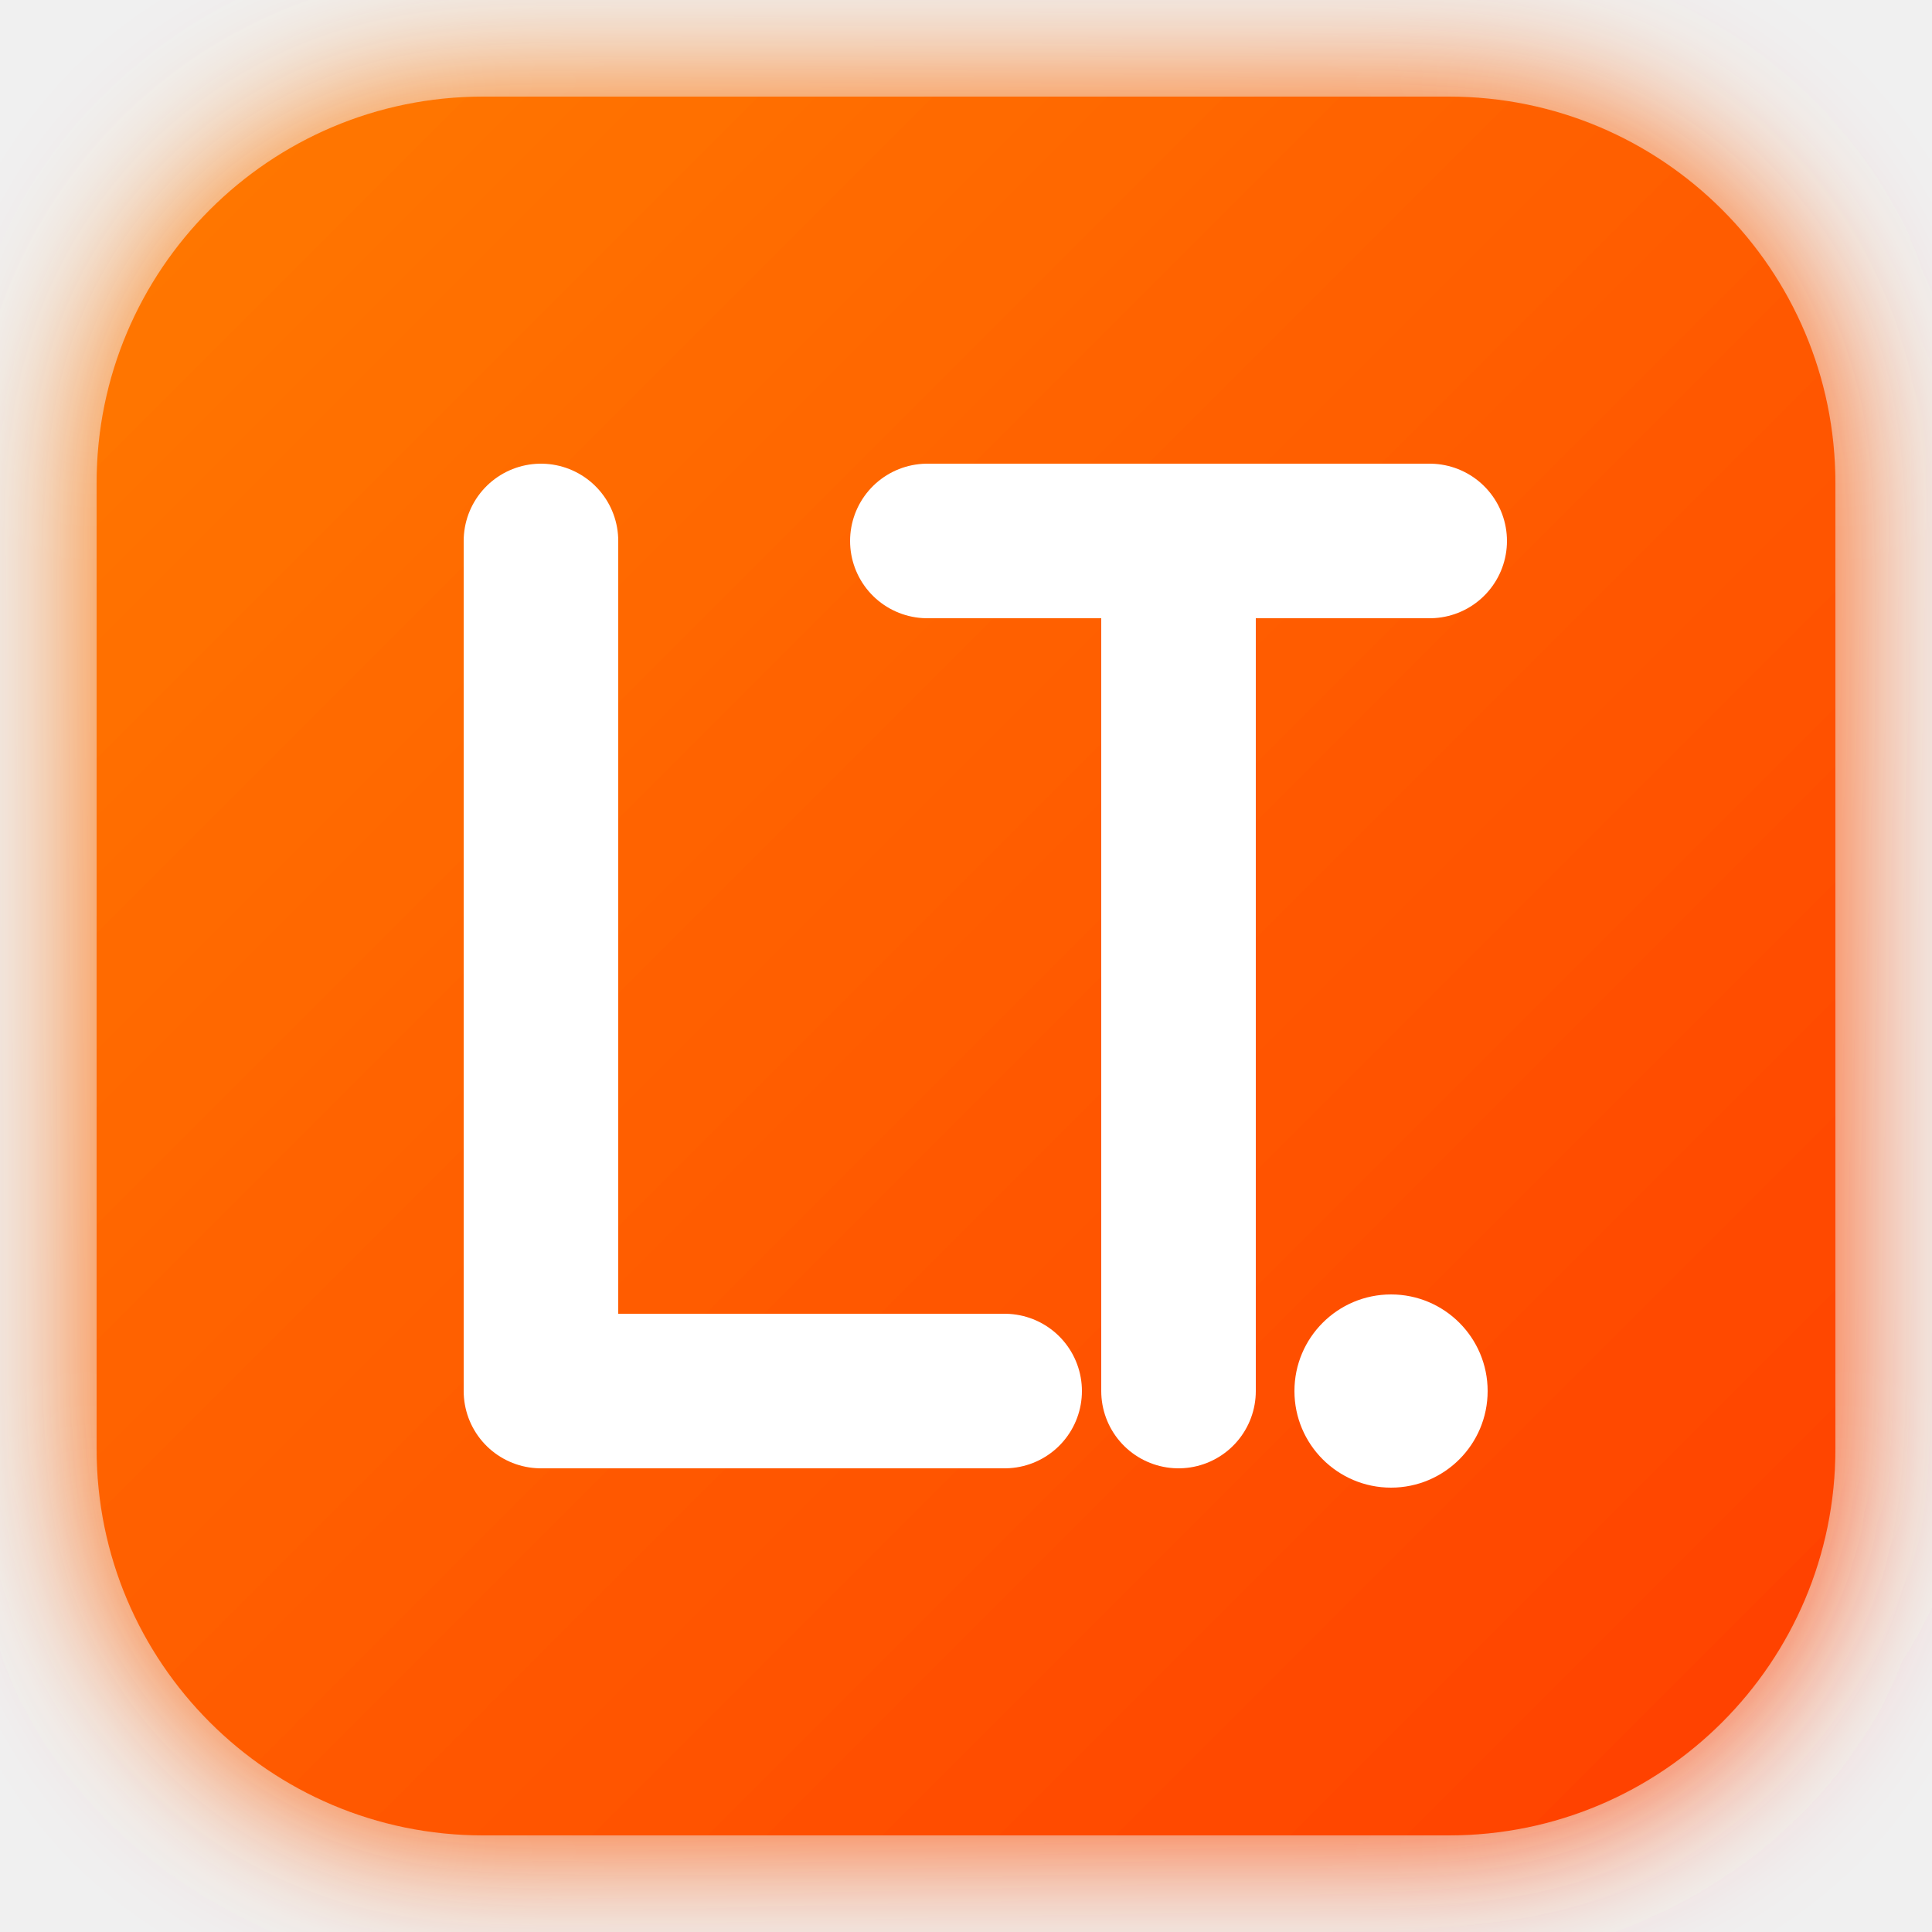
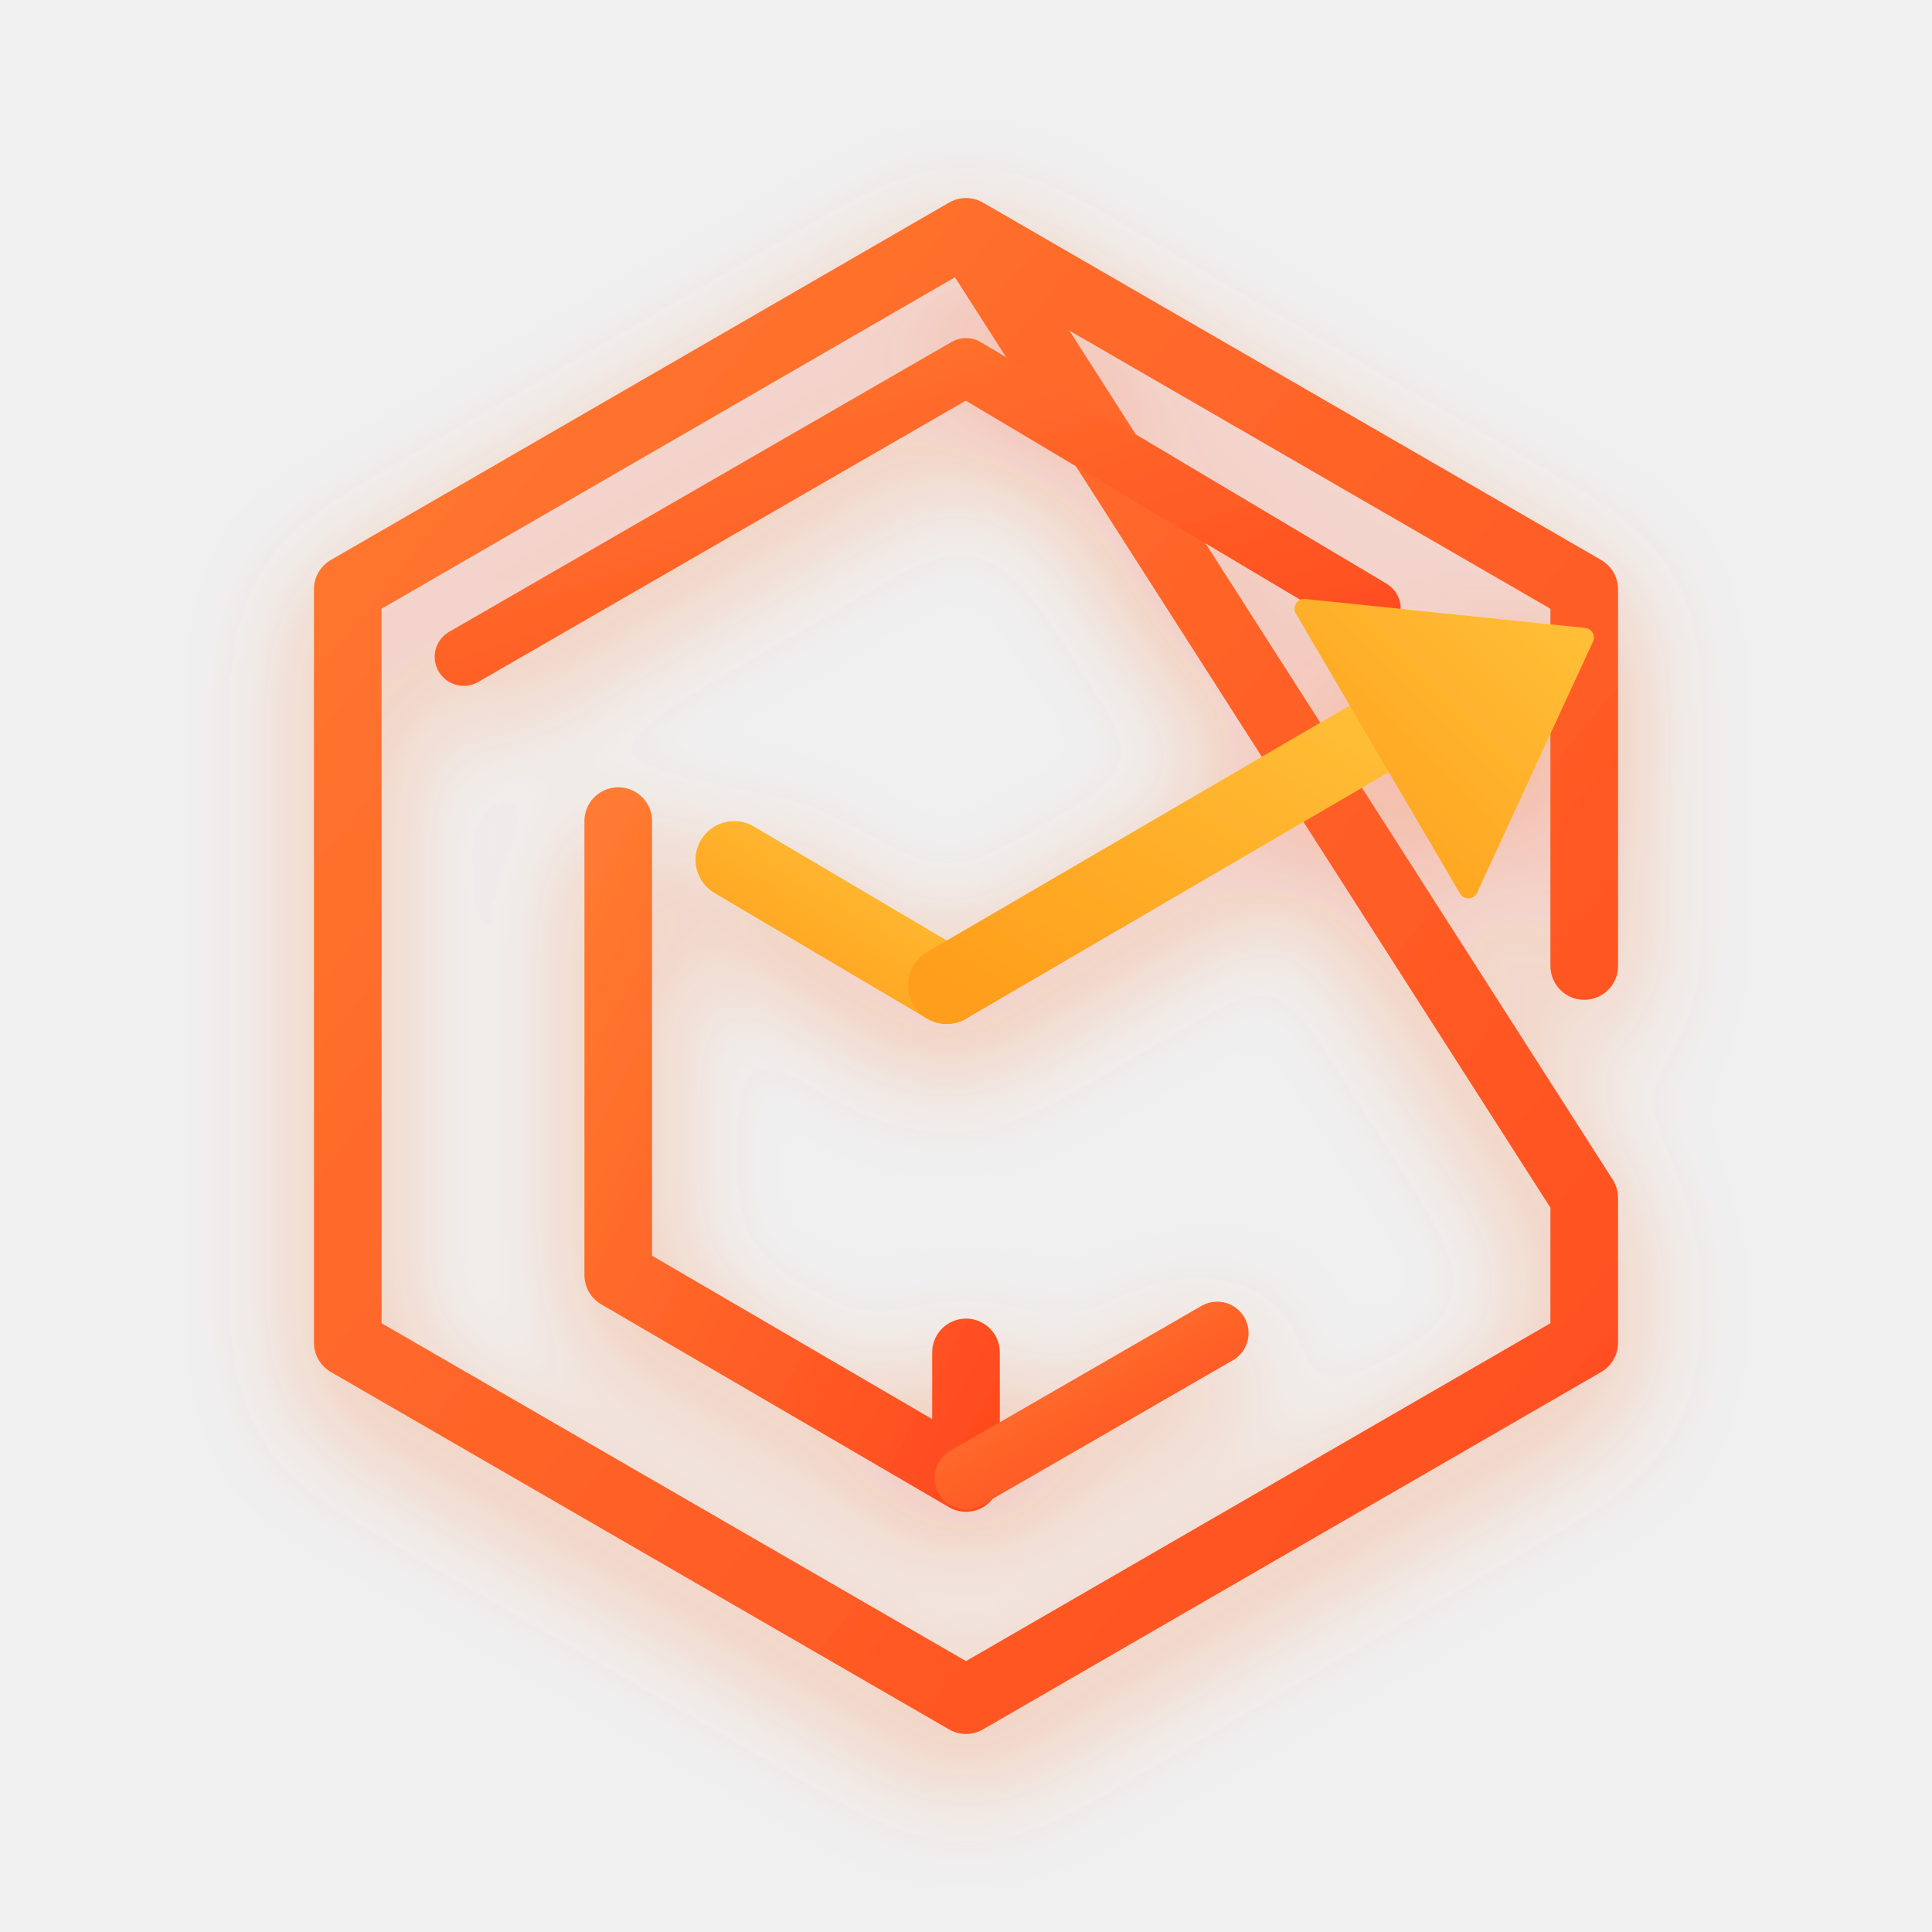
- <svg xmlns="http://www.w3.org/2000/svg" viewBox="0 0 100 100" width="100" height="100">
+ <svg xmlns="http://www.w3.org/2000/svg" viewBox="0 0 200 200" width="100%" height="100%">
  <defs>
-     <linearGradient id="ltGrad" x1="0%" y1="0%" x2="100%" y2="100%">
-       <stop offset="0%" stop-color="#FF7A00" />
-       <stop offset="100%" stop-color="#FF3E00" />
+     <linearGradient id="cubeOrange" x1="0%" y1="0%" x2="100%" y2="100%">
+       <stop offset="0%" stop-color="#FF7A30" />
+       <stop offset="100%" stop-color="#FF4B1F" />
    </linearGradient>
-     <filter id="glow" x="-20%" y="-20%" width="140%" height="140%">
-       <feGaussianBlur stdDeviation="4" result="blur" />
-       <feComposite in="SourceGraphic" in2="blur" operator="over" />
+     <linearGradient id="arrowYellow" x1="0%" y1="100%" x2="100%" y2="0%">
+       <stop offset="0%" stop-color="#FF9E1B" />
+       <stop offset="100%" stop-color="#FFC038" />
+     </linearGradient>
+     <filter id="logoGlow" x="-20%" y="-20%" width="140%" height="140%">
+       <feDropShadow dx="0" dy="4" stdDeviation="6" flood-color="#FF5722" flood-opacity="0.35" />
    </filter>
  </defs>
-   <rect width="90" height="90" x="5" y="5" rx="20" fill="url(#ltGrad)" filter="url(#glow)" />
-   <path d="M28 28 L28 72 L52 72" stroke="#FFFFFF" stroke-width="8" stroke-linecap="round" stroke-linejoin="round" fill="none" />
-   <path d="M48 28 L74 28 M61 28 L61 72" stroke="#FFFFFF" stroke-width="8" stroke-linecap="round" stroke-linejoin="round" fill="none" />
-   <circle cx="72" cy="72" r="5" fill="#FFFFFF" />
+   <g filter="url(#logoGlow)">
+     <path d="M100 24               L164 61               L164 100               M164 124               L164 139               L100 176               L36 139               L36 61               L100 24 Z" fill="none" stroke="url(#cubeOrange)" stroke-width="7" stroke-linecap="round" stroke-linejoin="round" />
+     <path d="M48 68 L100 38 L142 63" fill="none" stroke="url(#cubeOrange)" stroke-width="6" stroke-linecap="round" stroke-linejoin="round" />
+     <path d="M64 85               L64 132               L100 153               L100 140" fill="none" stroke="url(#cubeOrange)" stroke-width="7" stroke-linecap="round" stroke-linejoin="round" />
+     <path d="M100 153 L126 138" fill="none" stroke="url(#cubeOrange)" stroke-width="6.5" stroke-linecap="round" />
+     <path d="M76 89 L98 102" fill="none" stroke="url(#arrowYellow)" stroke-width="8" stroke-linecap="round" stroke-linejoin="round" />
+     <path d="M98 102 L98 135" fill="none" stroke="url(#arrowYellow)" stroke-width="8" stroke-linecap="round" />
+     <path d="M130 83 L130 155" fill="none" stroke="url(#arrowYellow)" stroke-width="8" stroke-linecap="round" />
+     <path d="M98 102 L146 74" fill="none" stroke="url(#arrowYellow)" stroke-width="8" stroke-linecap="round" stroke-linejoin="round" />
+     <path d="M135 63 L164 66 L152 92 Z" fill="url(#arrowYellow)" stroke="url(#arrowYellow)" stroke-width="2" stroke-linejoin="round" />
+   </g>
</svg>
